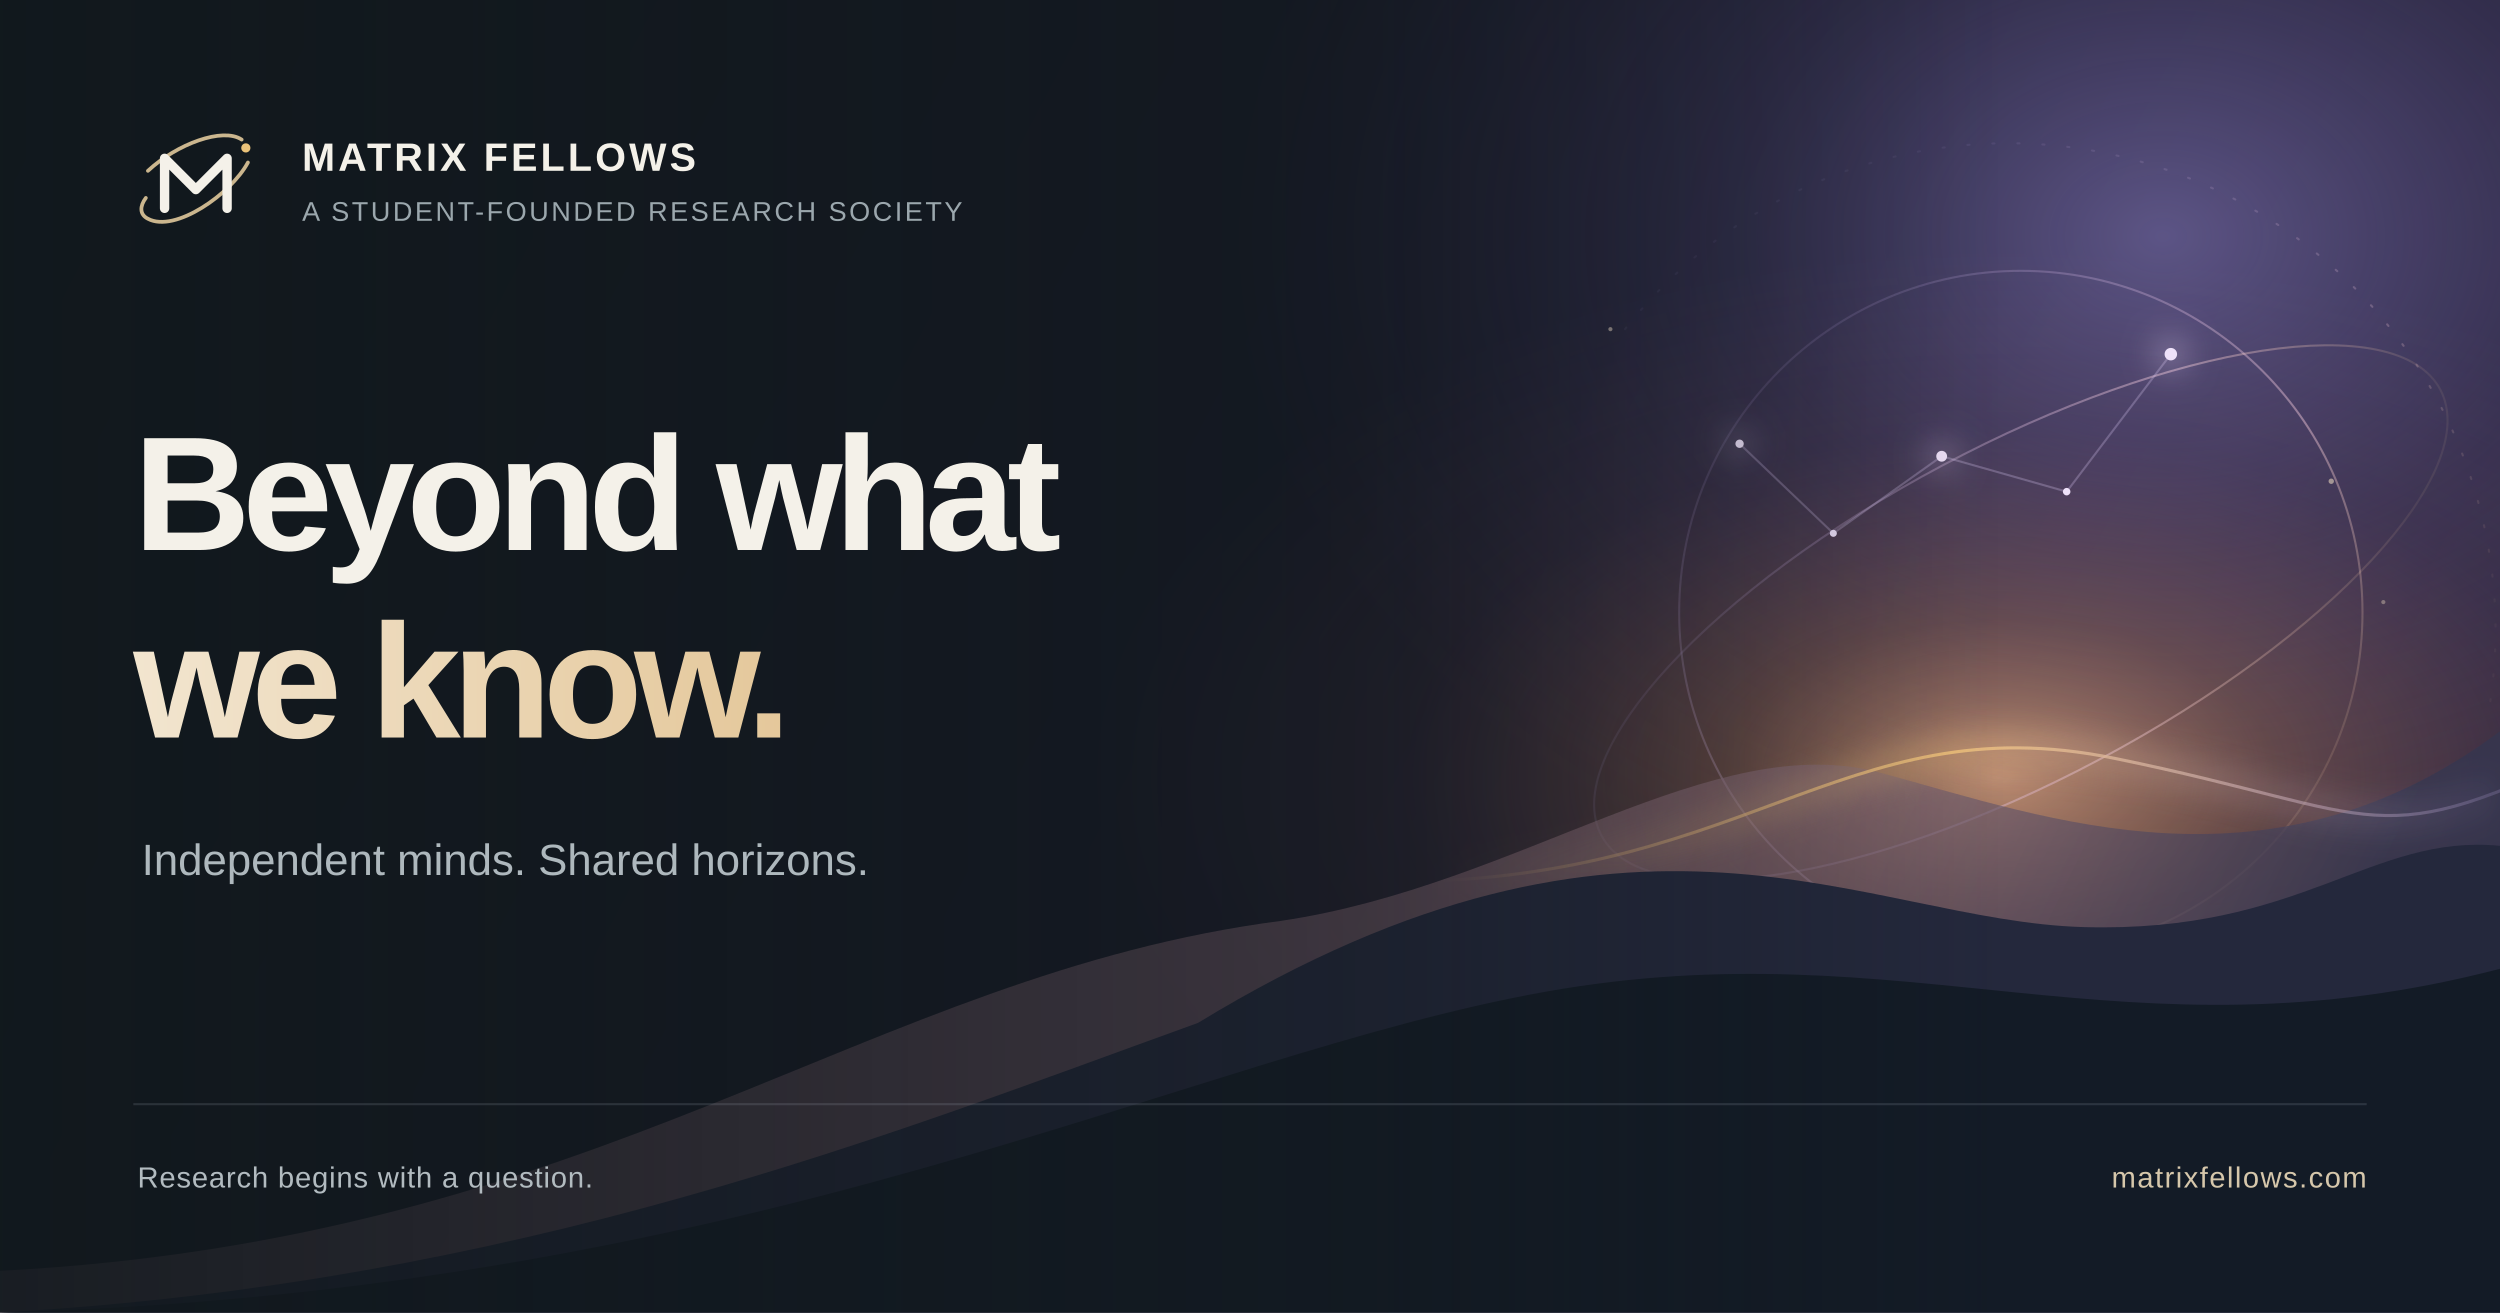
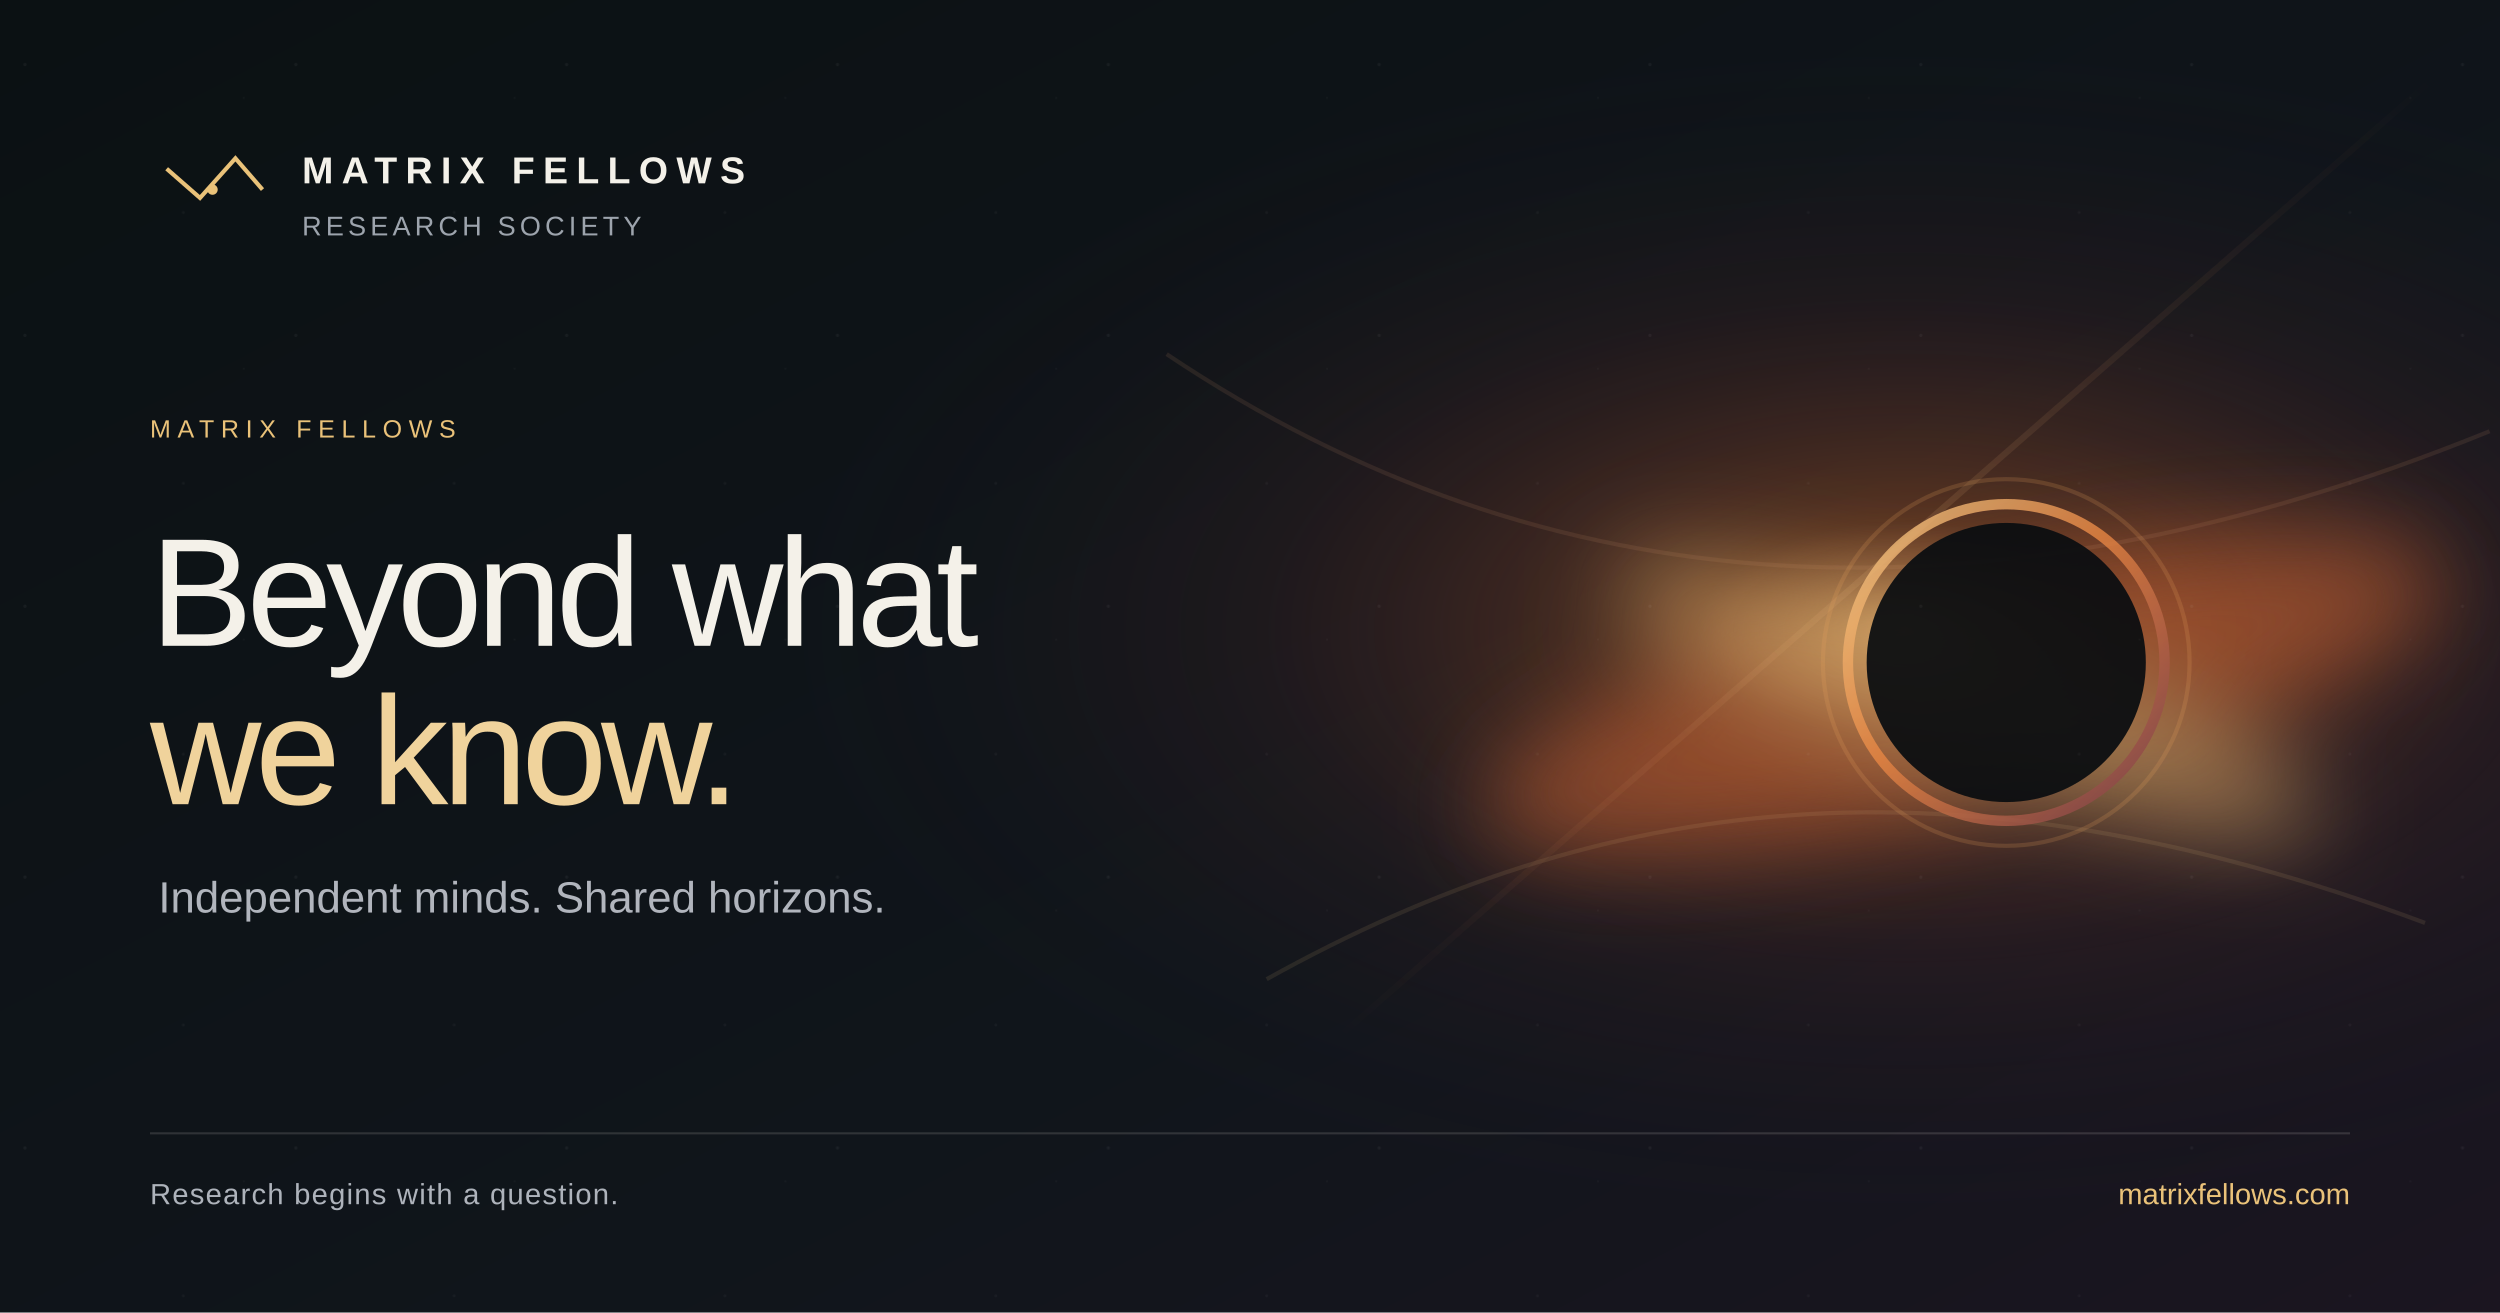
- <svg xmlns="http://www.w3.org/2000/svg" width="1200" height="630" viewBox="0 0 1200 630" fill="none">
+ <svg xmlns="http://www.w3.org/2000/svg" width="1200" height="630" viewBox="0 0 1200 630">
  <defs>
-     <linearGradient id="back" x1="0" y1="0" x2="1200" y2="630" gradientUnits="userSpaceOnUse">
-       <stop stop-color="#13191f" />
-       <stop offset=".55" stop-color="#171927" />
-       <stop offset="1" stop-color="#252137" />
+     <linearGradient id="bg" x1="0" y1="0" x2="1" y2="1">
+       <stop offset="0" stop-color="#0b1113" />
+       <stop offset="0.62" stop-color="#10151b" />
+       <stop offset="1" stop-color="#1b1520" />
    </linearGradient>
-     <radialGradient id="amber">
-       <stop stop-color="#ffbb84" stop-opacity=".72" />
-       <stop offset=".3" stop-color="#df925d" stop-opacity=".34" />
-       <stop offset=".65" stop-color="#b16d72" stop-opacity=".1" />
-       <stop offset="1" stop-color="#b16d72" stop-opacity="0" />
+     <radialGradient id="halo" cx="76%" cy="48%" r="46%">
+       <stop offset="0" stop-color="#f6bd72" stop-opacity=".72" />
+       <stop offset=".18" stop-color="#df6d2d" stop-opacity=".34" />
+       <stop offset=".55" stop-color="#8f3e36" stop-opacity=".12" />
+       <stop offset="1" stop-color="#151724" stop-opacity="0" />
    </radialGradient>
-     <radialGradient id="violet">
-       <stop stop-color="#a897ed" stop-opacity=".46" />
-       <stop offset=".45" stop-color="#8c78ca" stop-opacity=".2" />
-       <stop offset="1" stop-color="#665295" stop-opacity="0" />
-     </radialGradient>
-     <linearGradient id="ridge" x1="750" y1="340" x2="1100" y2="510" gradientUnits="userSpaceOnUse">
-       <stop stop-color="#a17b87" stop-opacity=".5" />
-       <stop offset="1" stop-color="#34364f" stop-opacity=".8" />
+     <linearGradient id="beam" x1="0" y1="1" x2="1" y2="0">
+       <stop offset="0" stop-color="#d87843" stop-opacity="0" />
+       <stop offset=".5" stop-color="#edbd80" stop-opacity=".33" />
+       <stop offset="1" stop-color="#d87843" stop-opacity="0" />
    </linearGradient>
-     <linearGradient id="shade">
-       <stop stop-color="#11181d" stop-opacity=".9" />
-       <stop offset=".55" stop-color="#11181d" stop-opacity=".45" />
-       <stop offset=".8" stop-color="#11181d" stop-opacity="0" />
+     <linearGradient id="rim" x1="0" y1="0" x2="1" y2="1">
+       <stop stop-color="#f5d18e" />
+       <stop offset=".45" stop-color="#e98743" />
+       <stop offset="1" stop-color="#74364a" />
    </linearGradient>
-     <linearGradient id="orbit" x1="820" y1="200" x2="1100" y2="415" gradientUnits="userSpaceOnUse">
-       <stop stop-color="#c2acee" stop-opacity=".12" />
-       <stop offset=".65" stop-color="#e7bfd0" stop-opacity=".5" />
-       <stop offset="1" stop-color="#ffd3a3" stop-opacity=".08" />
-     </linearGradient>
-     <linearGradient id="horizon" x1="690" y1="405" x2="1190" y2="350" gradientUnits="userSpaceOnUse">
-       <stop stop-color="#e9bb79" stop-opacity="0" />
-       <stop offset=".5" stop-color="#e9bb79" />
-       <stop offset="1" stop-color="#c2b0ea" stop-opacity=".2" />
-     </linearGradient>
-     <filter id="bloom" x="-100%" y="-100%" width="300%" height="300%">
-       <feGaussianBlur stdDeviation="8" />
+     <filter id="blur">
+       <feGaussianBlur stdDeviation="22" />
    </filter>
-     <linearGradient id="word" x1="64" y1="340" x2="500" y2="340" gradientUnits="userSpaceOnUse">
-       <stop stop-color="#f2e5cf" />
-       <stop offset="1" stop-color="#dfbc86" />
-     </linearGradient>
+     <filter id="soft">
+       <feGaussianBlur stdDeviation="7" />
+     </filter>
+     <pattern id="grain" width="130" height="130" patternUnits="userSpaceOnUse">
+       <circle cx="12" cy="31" r=".8" fill="#fff" opacity=".16" />
+       <circle cx="88" cy="102" r=".7" fill="#fff" opacity=".12" />
+       <circle cx="117" cy="47" r=".5" fill="#fff" opacity=".1" />
+     </pattern>
  </defs>
-   <rect width="1200" height="630" fill="url(#back)" />
-   <ellipse cx="960" cy="373" rx="440" ry="255" fill="url(#amber)" />
-   <ellipse cx="1040" cy="114" rx="455" ry="340" fill="url(#violet)" />
-   <g stroke="url(#orbit)" stroke-width="1">
-     <circle cx="970" cy="294" r="164" />
-     <ellipse cx="970" cy="294" rx="228" ry="80" transform="rotate(-28 970 294)" />
-     <path d="M780 158A234 234 0 0 1 1194 345" stroke-dasharray="1 11" stroke-linecap="round" opacity=".55" />
+   <rect width="1200" height="630" fill="url(#bg)" />
+   <rect width="1200" height="630" fill="url(#halo)" />
+   <g opacity=".5" filter="url(#blur)">
+     <ellipse cx="942" cy="334" rx="238" ry="54" fill="#db6b35" transform="rotate(-14 942 334)" />
+     <ellipse cx="945" cy="336" rx="178" ry="33" fill="#f2bd74" transform="rotate(19 945 336)" />
  </g>
-   <path d="M835 213L880 256L932 219L992 236L1042 170" stroke="#dac9f2" stroke-opacity=".28" stroke-width="1" />
-   <g fill="#e8d8f5" opacity=".5" filter="url(#bloom)">
-     <circle cx="835" cy="213" r="5" />
-     <circle cx="932" cy="219" r="6" />
-     <circle cx="1042" cy="170" r="7" />
+   <g opacity=".42">
+     <path d="M640 500 1170 36" stroke="url(#beam)" stroke-width="3" />
+     <path d="M560 170c182 122 391 136 635 37" fill="none" stroke="#d8986d" stroke-opacity=".28" stroke-width="2" />
+     <path d="M608 470c160-89 328-112 556-27" fill="none" stroke="#f1c986" stroke-opacity=".24" stroke-width="2" />
  </g>
-   <g fill="#eee1f9">
-     <circle cx="835" cy="213" r="2" />
-     <circle cx="880" cy="256" r="1.7" />
-     <circle cx="932" cy="219" r="2.6" />
-     <circle cx="992" cy="236" r="1.8" />
-     <circle cx="1042" cy="170" r="3" />
+   <g>
+     <circle cx="963" cy="318" r="67" fill="#0a0d11" fill-opacity=".93" />
+     <circle cx="963" cy="318" r="76" fill="none" stroke="url(#rim)" stroke-width="5" opacity=".8" />
+     <circle cx="963" cy="318" r="88" fill="none" stroke="#eea55e" stroke-width="2" opacity=".18" />
  </g>
-   <path d="M0 610C290 595 415 468 615 442C730 425 822 349 903 371S1090 433 1200 351V630H0Z" fill="url(#ridge)" />
-   <path d="M655 423C836 428 883 337 1015 364S1138 412 1250 357" stroke="url(#horizon)" stroke-width="8" filter="url(#bloom)" opacity=".65" />
-   <path d="M655 423C836 428 883 337 1015 364S1138 412 1250 357" stroke="url(#horizon)" stroke-width="1.5" />
-   <path d="M0 630C250 616 428 544 575 491C785 363 895 442 1000 445S1138 400 1200 406V630H0Z" fill="#24283c" />
-   <path d="M0 630C365 620 568 507 742 476S1020 512 1200 465V630H0Z" fill="#131b26" />
-   <rect width="1200" height="630" fill="url(#shade)" />
-   <g fill="#e5d4bc">
-     <circle cx="773" cy="158" r="1" opacity=".45" />
-     <circle cx="1119" cy="231" r="1.3" opacity=".6" />
-     <circle cx="1144" cy="289" r="1" opacity=".4" />
+   <g fill="#f4f1e9">
+     <circle cx="102" cy="91" r="2.5" fill="#eac279" />
+     <path d="M80 81 96 95 113 76 126 91" fill="none" stroke="#eac279" stroke-width="2" />
+     <text x="145" y="88" font-family="Manrope,Arial,sans-serif" font-size="18" font-weight="700" letter-spacing="4">MATRIX FELLOWS</text>
+     <text x="145" y="113" fill="#9da4ad" font-family="DM Sans,Arial,sans-serif" font-size="13" letter-spacing="2">RESEARCH SOCIETY</text>
  </g>
-   <g transform="translate(62 54)" stroke-linecap="round" stroke-linejoin="round">
-     <path d="M9 28C23 15 45 7 54 13M57 24C49 39 22 58 9 51C5 49 5 45 8 41" stroke="#cbb68e" stroke-width="1.8" />
-     <path d="M17 46V22L32 37L47 22V46" stroke="#f4f1e9" stroke-width="4.5" />
-     <circle cx="56" cy="17" r="2.2" fill="#eac279" />
+   <g font-family="Manrope,Arial,sans-serif">
+     <text x="72" y="210" fill="#eac279" font-size="12" letter-spacing="3.2">MATRIX FELLOWS</text>
+     <text x="72" y="310" fill="#f4f1e9" font-size="74" font-weight="500" letter-spacing="-3">Beyond what</text>
+     <text x="72" y="386" fill="#f0d39c" font-size="74" font-weight="500" letter-spacing="-3">we know.</text>
+     <text x="76" y="438" fill="#b1b5bd" font-family="DM Sans,Arial,sans-serif" font-size="21">Independent minds. Shared horizons.</text>
  </g>
-   <g font-family="Manrope, Arial, sans-serif">
-     <text x="145" y="82" fill="#f4f1e9" font-size="19" font-weight="750" letter-spacing="1.5">MATRIX FELLOWS</text>
-     <text x="145" y="106" fill="#9ba7ad" font-size="13" letter-spacing="1.2">A STUDENT-FOUNDED RESEARCH SOCIETY</text>
-     <text x="64" y="264" fill="#f4f1e9" font-size="78" font-weight="550" letter-spacing="-4">Beyond what</text>
-     <text x="64" y="354" fill="url(#word)" font-size="78" font-weight="550" letter-spacing="-4">we know.</text>
-     <text x="68" y="420" fill="#aeb8bd" font-size="21">Independent minds. Shared horizons.</text>
-     <path d="M64 530H1136" stroke="#c5d3df" stroke-opacity=".14" />
-     <text x="66" y="570" fill="#b2bbc0" font-size="14" letter-spacing=".4">Research begins with a question.</text>
-     <text x="1136" y="570" text-anchor="end" fill="#d6c7ab" font-size="14" letter-spacing=".7">matrixfellows.com</text>
-   </g>
+   <path d="M72 544h1056" stroke="#f4f1e9" stroke-opacity=".14" />
+   <text x="72" y="578" fill="#aeb3bb" font-family="DM Sans,Arial,sans-serif" font-size="14" letter-spacing=".6">Research begins with a question.</text>
+   <text x="1128" y="578" text-anchor="end" fill="#eac279" font-family="DM Sans,Arial,sans-serif" font-size="14">matrixfellows.com</text>
+   <rect width="1200" height="630" fill="url(#grain)" opacity=".28" />
</svg>
